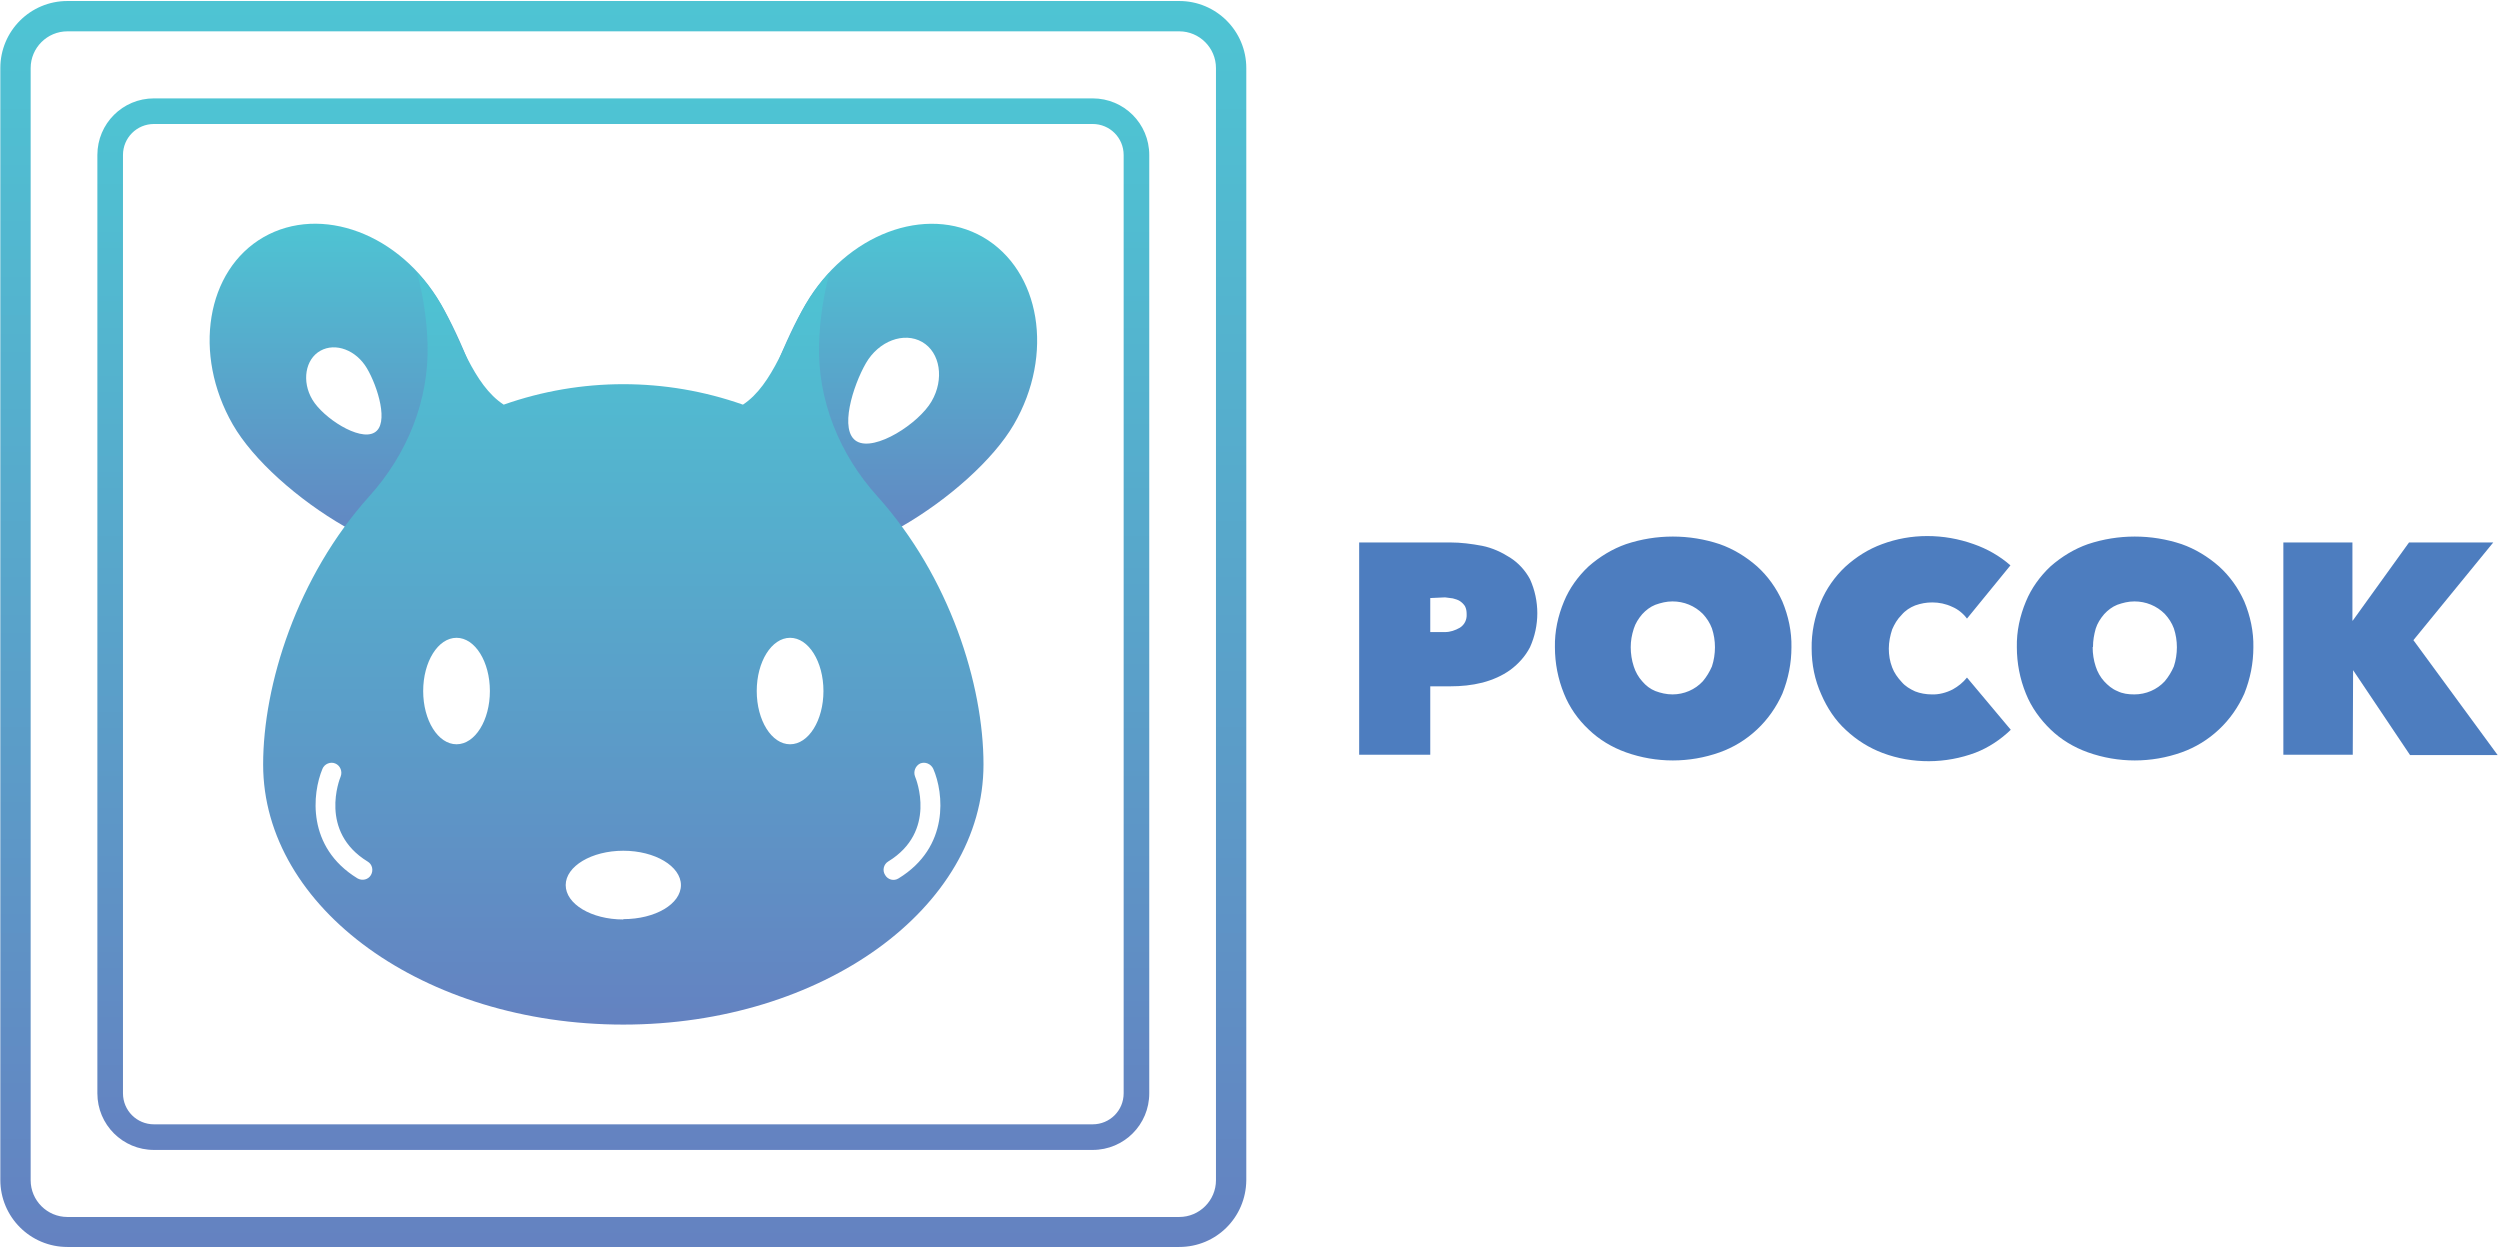
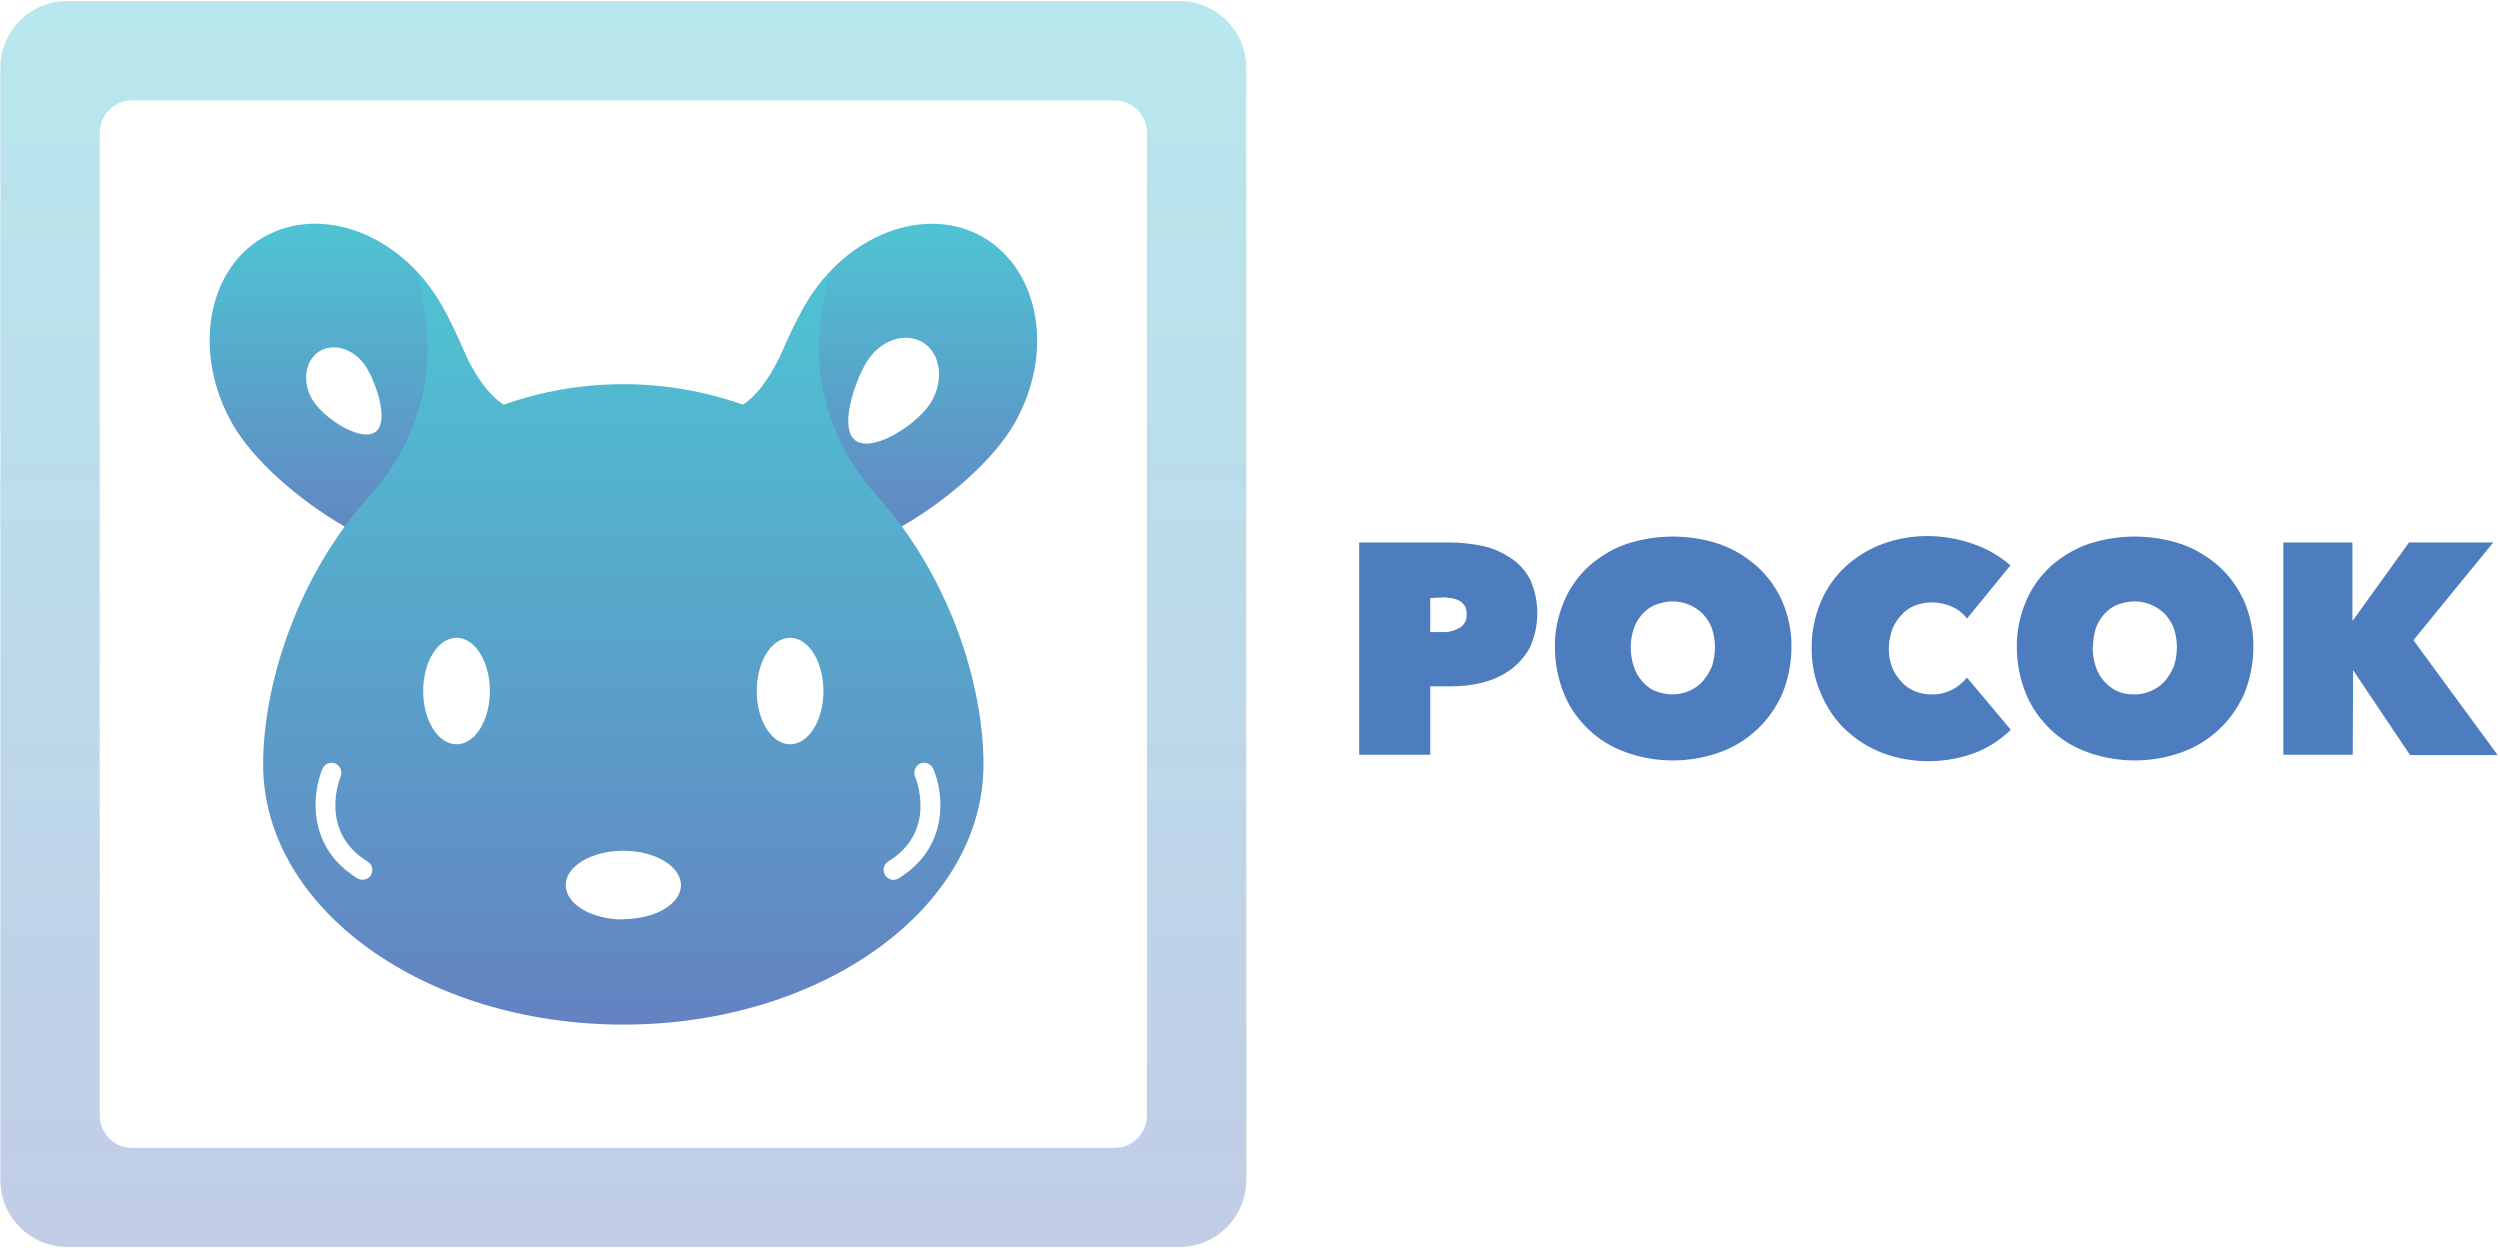
- <svg xmlns="http://www.w3.org/2000/svg" width="742" height="371" viewBox="0 0 742 371">
+ <svg xmlns="http://www.w3.org/2000/svg" width="740" height="370" viewBox="0 0 740 370">
  <defs>
-     <linearGradient id="pocok-logo-a" x1="50%" x2="50%" y1="0%" y2="100%">
+     <linearGradient id="pocok_logo-a" x1="50%" x2="50%" y1="0%" y2="100%">
      <stop offset="0%" stop-color="#4EC4D3" />
      <stop offset="100%" stop-color="#6482C1" />
    </linearGradient>
-     <linearGradient id="pocok-logo-b" x1="50%" x2="50%" y1="0%" y2="100%">
-       <stop offset="0%" stop-color="#4EC4D3" />
-       <stop offset="100%" stop-color="#6482C1" />
-     </linearGradient>
-     <linearGradient id="pocok-logo-c" x1="50%" x2="50%" y1="0%" y2="100%">
+     <linearGradient id="pocok_logo-b" x1="50%" x2="50%" y1="0%" y2="100%">
      <stop offset="0%" stop-color="#4EC4D3" />
      <stop offset="100%" stop-color="#6482C1" />
    </linearGradient>
  </defs>
  <g fill="none">
-     <path fill="url(#pocok-logo-a)" d="M291.8,70.4 C274.8,60.6 251.2,69.5 239.1,90.3 C227,111.1 213.5,153.6 230.6,163.5 C247.7,173.4 288.8,146.8 300.9,126 C313,105.2 308.8,80.3 291.8,70.4 Z M276.5,119.1 C272.7,125.7 259.7,134.1 254.3,131 C248.9,127.9 253.2,114.4 257,107.8 C260.8,101.2 268.3,98.4 273.7,101.5 C279.1,104.6 280.3,112.6 276.5,119.1 Z" />
-     <path fill="url(#pocok-logo-b)" d="M78.2,70.4 C61.2,80.2 57.1,105.1 69.1,126 C81.1,146.9 122.3,173.4 139.4,163.5 C156.5,153.6 142.9,111.2 130.9,90.3 C118.9,69.4 95.3,60.6 78.2,70.4 Z M111.1,128.4 C106.6,131 95.9,124 92.7,118.6 C89.5,113.2 90.6,106.6 95.1,104.1 C99.6,101.6 105.7,103.9 108.9,109.3 C112.1,114.7 115.6,125.9 111.1,128.4 Z" />
-     <path fill="url(#pocok-logo-b)" d="M260.4,147.3 C249.2,134.9 242.6,118.8 243.1,102.1 C243.3,94.9 244.4,87.8 246.2,80.9 C243.5,83.8 241.1,87 239.1,90.4 C233.5,100 229.5,114.2 220.5,120.1 C197.5,112 172.5,112 149.5,120.1 C140.4,114.2 136.4,100.1 130.9,90.4 C128.9,87 126.5,83.8 123.8,80.9 C125.6,87.8 126.7,94.9 126.9,102.1 C127.4,118.8 120.8,134.9 109.6,147.3 C88.1,171.2 78.1,203.3 78.1,226.9 C78.1,269.6 126,304.1 185,304.1 C244,304.1 291.9,269.5 291.9,226.9 C291.9,203.2 281.9,171.2 260.4,147.3 Z M110.1,259.7 C109.3,261.1 107.5,261.5 106.1,260.7 C90.9,251.4 92.7,235.4 95.7,228.2 C96.3,226.7 98.1,226 99.5,226.6 C101,227.2 101.7,229 101.1,230.5 C100.8,231.2 94.6,246.8 109.1,255.7 C110.5,256.5 110.9,258.3 110.1,259.7 Z M135.5,220.9 C130,220.9 125.6,213.8 125.6,205.1 C125.6,196.4 130,189.3 135.5,189.3 C141,189.3 145.4,196.4 145.4,205.1 C145.4,213.8 141,220.9 135.5,220.9 Z M185,272.9 C175.5,272.9 167.9,268.3 167.9,262.7 C167.9,257.1 175.6,252.5 185,252.5 C194.4,252.5 202.1,257.1 202.1,262.7 C202.1,268.3 194.5,272.8 185,272.8 L185,272.9 Z M234.5,220.9 C229,220.9 224.6,213.8 224.6,205.1 C224.6,196.4 229,189.3 234.5,189.3 C240,189.3 244.4,196.4 244.4,205.1 C244.4,213.8 240,220.9 234.5,220.9 Z M266.7,260.7 C265.3,261.6 263.5,261.1 262.7,259.7 C261.8,258.3 262.3,256.5 263.6,255.7 C278.2,246.8 271.9,231.2 271.6,230.5 C271,229 271.7,227.3 273.1,226.6 C274.6,226 276.3,226.7 277,228.2 C280.1,235.3 281.9,251.4 266.7,260.7 Z" />
-     <path fill="url(#pocok-logo-b)" d="M350,370.1 L20,370.1 C9,370.1 0.1,361.2 0.1,350.2 L0.1,20.2 C0.1,9.2 9,0.3 20,0.3 L350,0.3 C361,0.3 369.9,9.2 369.9,20.2 L369.9,350.3 C369.8,361.3 361,370.1 350,370.1 Z M20,9.3 C14,9.3 9.1,14.2 9.1,20.2 L9.1,350.3 C9.1,356.3 14,361.2 20,361.2 L350,361.2 C356,361.2 360.9,356.3 360.9,350.3 L360.9,20.2 C360.9,14.2 356,9.3 350,9.3 C350,9.3 20,9.3 20,9.3 Z" />
-     <path fill="url(#pocok-logo-c)" d="M324.3,341.3 L45.7,341.3 C36.4,341.3 28.9,333.8 28.9,324.5 L28.9,46 C28.9,36.7 36.4,29.2 45.7,29.2 L324.3,29.2 C333.6,29.2 341.1,36.7 341.1,46 L341.1,324.5 C341.1,333.8 333.6,341.3 324.3,341.3 Z M45.7,36.8 C40.6,36.8 36.5,40.9 36.5,46 L36.5,324.5 C36.5,329.6 40.6,333.7 45.7,333.7 L324.3,333.7 C329.4,333.7 333.5,329.6 333.5,324.5 L333.5,46 C333.5,40.9 329.4,36.8 324.3,36.8 L45.7,36.8 Z" />
-     <path fill="#4D7DBF" d="M424.5 203.7L424.5 224 403.4 224 403.4 161 430.4 161C433.6 161 436.7 161.4 439.9 162 442.9 162.6 445.7 163.9 448.2 165.5 450.7 167.1 452.7 169.3 454.1 171.9 457 178.3 457 185.7 454.1 192.1 452.7 194.8 450.7 197 448.3 198.8 445.8 200.6 443 201.8 440 202.6 436.8 203.4 433.7 203.7 430.4 203.7L424.5 203.7zM424.5 177.5L424.5 187.6 428.9 187.6C430.4 187.6 431.9 187.1 433.3 186.3 434.7 185.4 435.4 183.9 435.3 182.3 435.3 181.4 435.2 180.7 434.8 179.9 434.4 179.3 433.9 178.8 433.3 178.4 432.7 178 431.9 177.8 431.2 177.6L428.9 177.3 424.5 177.5zM461.5 192.1C461.4 187.4 462.4 182.8 464.2 178.5 465.8 174.6 468.4 171 471.5 168.1 474.8 165.2 478.6 162.9 482.6 161.5 491.6 158.5 501.4 158.5 510.4 161.5 514.4 162.9 518.2 165.2 521.5 168.1 524.7 171 527.2 174.5 529 178.5 530.8 182.8 531.8 187.5 531.7 192.1 531.7 196.8 530.8 201.4 529 205.9 527.2 209.9 524.7 213.5 521.5 216.5 518.3 219.5 514.6 221.8 510.4 223.3 501.4 226.5 491.6 226.5 482.6 223.3 478.4 221.8 474.6 219.5 471.5 216.5 468.3 213.5 465.8 209.9 464.2 205.9 462.4 201.5 461.5 196.8 461.5 192.1zM484 192.1C484 194 484.3 196 484.9 197.8 485.4 199.4 486.3 201 487.4 202.2 488.5 203.5 489.8 204.5 491.3 205.1 492.9 205.7 494.6 206.1 496.4 206.1 499.8 206.1 503.1 204.7 505.4 202.2 506.5 200.9 507.4 199.4 508.1 197.8 508.7 196 509 194 509 192.1 509 190.2 508.7 188.3 508.1 186.5 507.5 184.9 506.6 183.5 505.4 182.2 503 179.8 499.8 178.5 496.4 178.5 494.6 178.5 493 178.9 491.3 179.5 489.8 180.1 488.5 181.1 487.4 182.3 486.3 183.6 485.4 185 484.9 186.6 484.3 188.5 484 190.2 484 192.1zM537.7 192.5C537.6 187.8 538.6 183 540.4 178.7 542 174.8 544.6 171.1 547.7 168.2 550.9 165.3 554.5 163 558.6 161.5 562.9 159.9 567.4 159.1 572 159.1 576.7 159.1 581.3 159.9 585.8 161.5 589.8 162.9 593.5 165 596.7 167.8L583.8 183.6C582.7 182.1 581.1 180.8 579.4 180.1 577.5 179.2 575.5 178.8 573.5 178.8 571.7 178.8 570.1 179.1 568.4 179.7 566.9 180.3 565.5 181.2 564.4 182.5 563.1 183.8 562.3 185.2 561.6 186.8 561 188.6 560.6 190.6 560.6 192.5 560.6 194.4 560.9 196.3 561.6 198.1 562.2 199.7 563.2 201.1 564.4 202.4 565.5 203.7 566.9 204.5 568.4 205.2 569.9 205.8 571.7 206.1 573.3 206.1 575.4 206.2 577.7 205.6 579.6 204.6 581.2 203.7 582.6 202.6 583.8 201.1L596.8 216.6C593.8 219.5 590.2 221.9 586.3 223.4 577.5 226.7 567.6 226.8 558.8 223.5 554.8 222 551.1 219.7 547.9 216.7 544.7 213.8 542.3 210.1 540.6 206.2 538.6 201.8 537.7 197.2 537.7 192.5zM598.6 192.1C598.5 187.4 599.5 182.8 601.3 178.5 602.9 174.6 605.5 171 608.6 168.1 611.9 165.2 615.7 162.9 619.7 161.5 628.7 158.5 638.5 158.5 647.5 161.5 651.5 162.9 655.3 165.2 658.6 168.1 661.8 171 664.3 174.5 666.1 178.5 667.9 182.8 668.9 187.5 668.8 192.1 668.8 196.8 667.9 201.4 666.1 205.9 664.3 209.9 661.8 213.5 658.6 216.5 655.4 219.5 651.7 221.8 647.5 223.3 638.5 226.5 628.7 226.5 619.7 223.3 615.5 221.8 611.7 219.5 608.6 216.5 605.5 213.5 602.9 209.9 601.3 205.9 599.5 201.5 598.6 196.8 598.6 192.1zM621.1 192.1C621.1 194 621.4 196 622 197.8 622.5 199.4 623.4 201 624.5 202.2 625.6 203.4 626.9 204.5 628.4 205.1 630 205.9 631.7 206.1 633.5 206.1 636.9 206.1 640.2 204.7 642.5 202.2 643.6 200.9 644.5 199.4 645.2 197.8 645.8 196 646.1 194 646.1 192.1 646.1 190.2 645.8 188.3 645.2 186.5 644.6 184.9 643.7 183.5 642.5 182.2 640.1 179.8 636.9 178.5 633.5 178.5 631.7 178.5 630.1 178.9 628.4 179.5 626.9 180.1 625.6 181.1 624.5 182.3 623.4 183.6 622.5 185 622 186.6 621.5 188.4 621.2 190.1 621.2 192L621.1 192.1z" />
-     <polygon fill="#4D7DBF" points="698.4 198.9 698.4 198.9 698.3 224 677.7 224 677.7 161 698.2 161 698.2 184.2 698.3 184.2 715 161 740 161 716.3 190 741.3 224.1 715.3 224.1" />
+     <path fill="url(#pocok_logo-a)" d="M291.013,70.21 C274.059,60.437 250.523,69.313 238.456,90.057 C226.388,110.801 212.925,153.186 229.978,163.059 C247.032,172.933 288.022,146.404 300.089,125.66 C312.156,104.916 307.968,80.084 291.013,70.21 Z M275.755,118.779 C271.965,125.361 259,133.739 253.615,130.647 C248.229,127.555 252.518,114.092 256.307,107.509 C260.097,100.927 267.577,98.135 272.962,101.226 C278.348,104.318 279.544,112.296 275.755,118.779 Z" />
+     <path fill="url(#pocok_logo-b)" d="M77.989,70.21 C61.035,79.984 56.946,104.817 68.914,125.66 C80.881,146.504 121.97,172.933 139.024,163.059 C156.078,153.186 142.515,110.9 130.547,90.057 C118.58,69.213 95.043,60.437 77.989,70.21 Z M110.801,128.054 C106.313,130.647 95.642,123.666 92.45,118.28 C89.259,112.895 90.356,106.313 94.844,103.819 C99.332,101.326 105.415,103.62 108.606,109.005 C111.798,114.391 115.288,125.561 110.801,128.054 Z" />
+     <path fill="url(#pocok_logo-b)" d="M259.698,146.903 C248.528,134.536 241.946,118.48 242.445,101.825 C242.644,94.644 243.741,87.563 245.536,80.682 C242.844,83.574 240.45,86.765 238.456,90.156 C232.871,99.73 228.881,113.892 219.906,119.776 C196.968,111.698 172.035,111.698 149.097,119.776 C140.022,113.892 136.032,99.83 130.547,90.156 C128.553,86.765 126.159,83.574 123.466,80.682 C125.261,87.563 126.358,94.644 126.558,101.825 C127.057,118.48 120.474,134.536 109.305,146.903 C87.863,170.739 77.889,202.752 77.889,226.288 C77.889,268.873 125.66,303.28 184.501,303.28 C243.342,303.28 291.113,268.774 291.113,226.288 C291.113,202.652 281.14,170.739 259.698,146.903 Z M109.803,259 C109.005,260.396 107.21,260.795 105.814,259.997 C90.655,250.722 92.45,234.765 95.442,227.585 C96.04,226.089 97.836,225.391 99.232,225.989 C100.728,226.588 101.426,228.383 100.827,229.879 C100.528,230.577 94.345,246.135 108.806,255.011 C110.202,255.809 110.601,257.604 109.803,259 Z M135.135,220.305 C129.65,220.305 125.261,213.224 125.261,204.547 C125.261,195.871 129.65,188.79 135.135,188.79 C140.62,188.79 145.008,195.871 145.008,204.547 C145.008,213.224 140.62,220.305 135.135,220.305 Z M184.501,272.164 C175.027,272.164 167.447,267.577 167.447,261.992 C167.447,256.407 175.127,251.819 184.501,251.819 C193.876,251.819 201.555,256.407 201.555,261.992 C201.555,267.577 193.976,272.065 184.501,272.065 L184.501,272.164 Z M233.868,220.305 C228.383,220.305 223.995,213.224 223.995,204.547 C223.995,195.871 228.383,188.79 233.868,188.79 C239.353,188.79 243.741,195.871 243.741,204.547 C243.741,213.224 239.353,220.305 233.868,220.305 Z M265.981,259.997 C264.585,260.895 262.79,260.396 261.992,259 C261.094,257.604 261.593,255.809 262.889,255.011 C277.45,246.135 271.167,230.577 270.868,229.879 C270.27,228.383 270.968,226.687 272.364,225.989 C273.86,225.391 275.555,226.089 276.253,227.585 C279.345,234.666 281.14,250.722 265.981,259.997 Z" />
+     <path fill="url(#pocok_logo-b)" d="M349.057,369.102 L19.946,369.102 C8.976,369.102 0.1,360.226 0.1,349.256 L0.1,20.146 C0.1,9.175 8.976,0.299 19.946,0.299 L349.057,0.299 C360.027,0.299 368.903,9.175 368.903,20.146 L368.903,349.356 C368.803,360.326 360.027,369.102 349.057,369.102 Z M39.118,29.72 C33.832,29.72 29.514,34.037 29.514,39.324 L29.514,330.178 C29.514,335.464 33.832,339.782 39.118,339.782 L329.884,339.782 C335.171,339.782 339.488,335.464 339.488,330.178 L339.488,39.324 C339.488,34.037 335.171,29.72 329.884,29.72 C329.884,29.72 39.118,29.72 39.118,29.72 Z" opacity=".4" />
+     <path fill="#4D7DBF" d="M423.356 203.151L423.356 223.396 402.313 223.396 402.313 160.566 429.24 160.566C432.431 160.566 435.523 160.965 438.714 161.563 441.706 162.162 444.499 163.458 446.992 165.054 449.485 166.65 451.48 168.844 452.876 171.437 455.768 177.819 455.768 185.199 452.876 191.582 451.48 194.275 449.485 196.469 447.092 198.264 444.598 200.059 441.806 201.256 438.814 202.054 435.623 202.852 432.531 203.151 429.24 203.151L423.356 203.151zM423.356 177.022L423.356 187.094 427.744 187.094C429.24 187.094 430.736 186.596 432.132 185.798 433.528 184.9 434.226 183.404 434.127 181.809 434.127 180.911 434.027 180.213 433.628 179.415 433.229 178.817 432.73 178.318 432.132 177.919 431.534 177.52 430.736 177.321 430.038 177.121L427.744 176.822 423.356 177.022zM460.256 191.582C460.156 186.895 461.154 182.307 462.949 178.019 464.544 174.129 467.137 170.539 470.229 167.647 473.52 164.755 477.31 162.461 481.299 161.065 490.275 158.073 500.049 158.073 509.024 161.065 513.013 162.461 516.803 164.755 520.094 167.647 523.286 170.539 525.779 174.03 527.574 178.019 529.369 182.307 530.367 186.995 530.267 191.582 530.267 196.27 529.369 200.857 527.574 205.345 525.779 209.334 523.286 212.925 520.094 215.916 516.903 218.908 513.213 221.202 509.024 222.698 500.049 225.889 490.275 225.889 481.299 222.698 477.111 221.202 473.321 218.908 470.229 215.916 467.038 212.925 464.544 209.334 462.949 205.345 461.154 200.957 460.256 196.27 460.256 191.582zM482.695 191.582C482.695 193.477 482.995 195.472 483.593 197.267 484.092 198.863 484.989 200.458 486.086 201.655 487.183 202.951 488.48 203.949 489.976 204.547 491.571 205.146 493.267 205.544 495.062 205.544 498.453 205.544 501.744 204.148 504.038 201.655 505.135 200.358 506.032 198.863 506.73 197.267 507.329 195.472 507.628 193.477 507.628 191.582 507.628 189.687 507.329 187.792 506.73 185.997 506.132 184.402 505.235 183.005 504.038 181.709 501.644 179.315 498.453 178.019 495.062 178.019 493.267 178.019 491.671 178.418 489.976 179.016 488.48 179.615 487.183 180.612 486.086 181.809 484.989 183.105 484.092 184.501 483.593 186.097 482.995 187.992 482.695 189.687 482.695 191.582zM536.251 191.981C536.151 187.294 537.148 182.507 538.943 178.218 540.539 174.329 543.132 170.639 546.224 167.747 549.415 164.854 553.005 162.561 557.094 161.065 561.383 159.469 565.871 158.671 570.458 158.671 575.146 158.671 579.733 159.469 584.221 161.065 588.21 162.461 591.9 164.555 595.092 167.348L582.226 183.105C581.129 181.609 579.534 180.313 577.838 179.615 575.943 178.717 573.949 178.318 571.954 178.318 570.159 178.318 568.563 178.617 566.868 179.216 565.372 179.814 563.976 180.712 562.879 182.008 561.582 183.305 560.784 184.701 560.086 186.296 559.488 188.092 559.089 190.086 559.089 191.981 559.089 193.876 559.388 195.771 560.086 197.566 560.685 199.162 561.682 200.558 562.879 201.854 563.976 203.151 565.372 203.949 566.868 204.647 568.364 205.245 570.159 205.544 571.755 205.544 573.849 205.644 576.143 205.046 578.038 204.049 579.633 203.151 581.03 202.054 582.226 200.558L595.191 216.016C592.199 218.908 588.609 221.302 584.72 222.798 575.943 226.089 566.07 226.189 557.294 222.898 553.305 221.402 549.615 219.108 546.423 216.116 543.232 213.224 540.838 209.534 539.143 205.644 537.148 201.256 536.251 196.668 536.251 191.981zM596.987 191.582C596.887 186.895 597.884 182.307 599.679 178.019 601.275 174.129 603.868 170.539 606.96 167.647 610.251 164.755 614.04 162.461 618.03 161.065 627.005 158.073 636.779 158.073 645.755 161.065 649.744 162.461 653.534 164.755 656.825 167.647 660.016 170.539 662.509 174.03 664.305 178.019 666.1 182.307 667.097 186.995 666.997 191.582 666.997 196.27 666.1 200.857 664.305 205.345 662.509 209.334 660.016 212.925 656.825 215.916 653.633 218.908 649.943 221.202 645.755 222.698 636.779 225.889 627.005 225.889 618.03 222.698 613.841 221.202 610.051 218.908 606.96 215.916 603.868 212.925 601.275 209.334 599.679 205.345 597.884 200.957 596.987 196.27 596.987 191.582zM619.426 191.582C619.426 193.477 619.725 195.472 620.323 197.267 620.822 198.863 621.72 200.458 622.817 201.655 623.914 202.852 625.21 203.949 626.706 204.547 628.302 205.345 629.997 205.544 631.792 205.544 635.183 205.544 638.474 204.148 640.768 201.655 641.865 200.358 642.763 198.863 643.461 197.267 644.059 195.472 644.358 193.477 644.358 191.582 644.358 189.687 644.059 187.792 643.461 185.997 642.863 184.402 641.965 183.005 640.768 181.709 638.375 179.315 635.183 178.019 631.792 178.019 629.997 178.019 628.402 178.418 626.706 179.016 625.21 179.615 623.914 180.612 622.817 181.809 621.72 183.105 620.822 184.501 620.323 186.097 619.825 187.892 619.526 189.588 619.526 191.482L619.426 191.582z" />
+     <polygon fill="#4D7DBF" points="696.518 198.364 696.518 198.364 696.418 223.396 675.873 223.396 675.873 160.566 696.318 160.566 696.318 183.704 696.418 183.704 713.073 160.566 738.005 160.566 714.369 189.488 739.302 223.496 713.372 223.496" />
  </g>
</svg>
